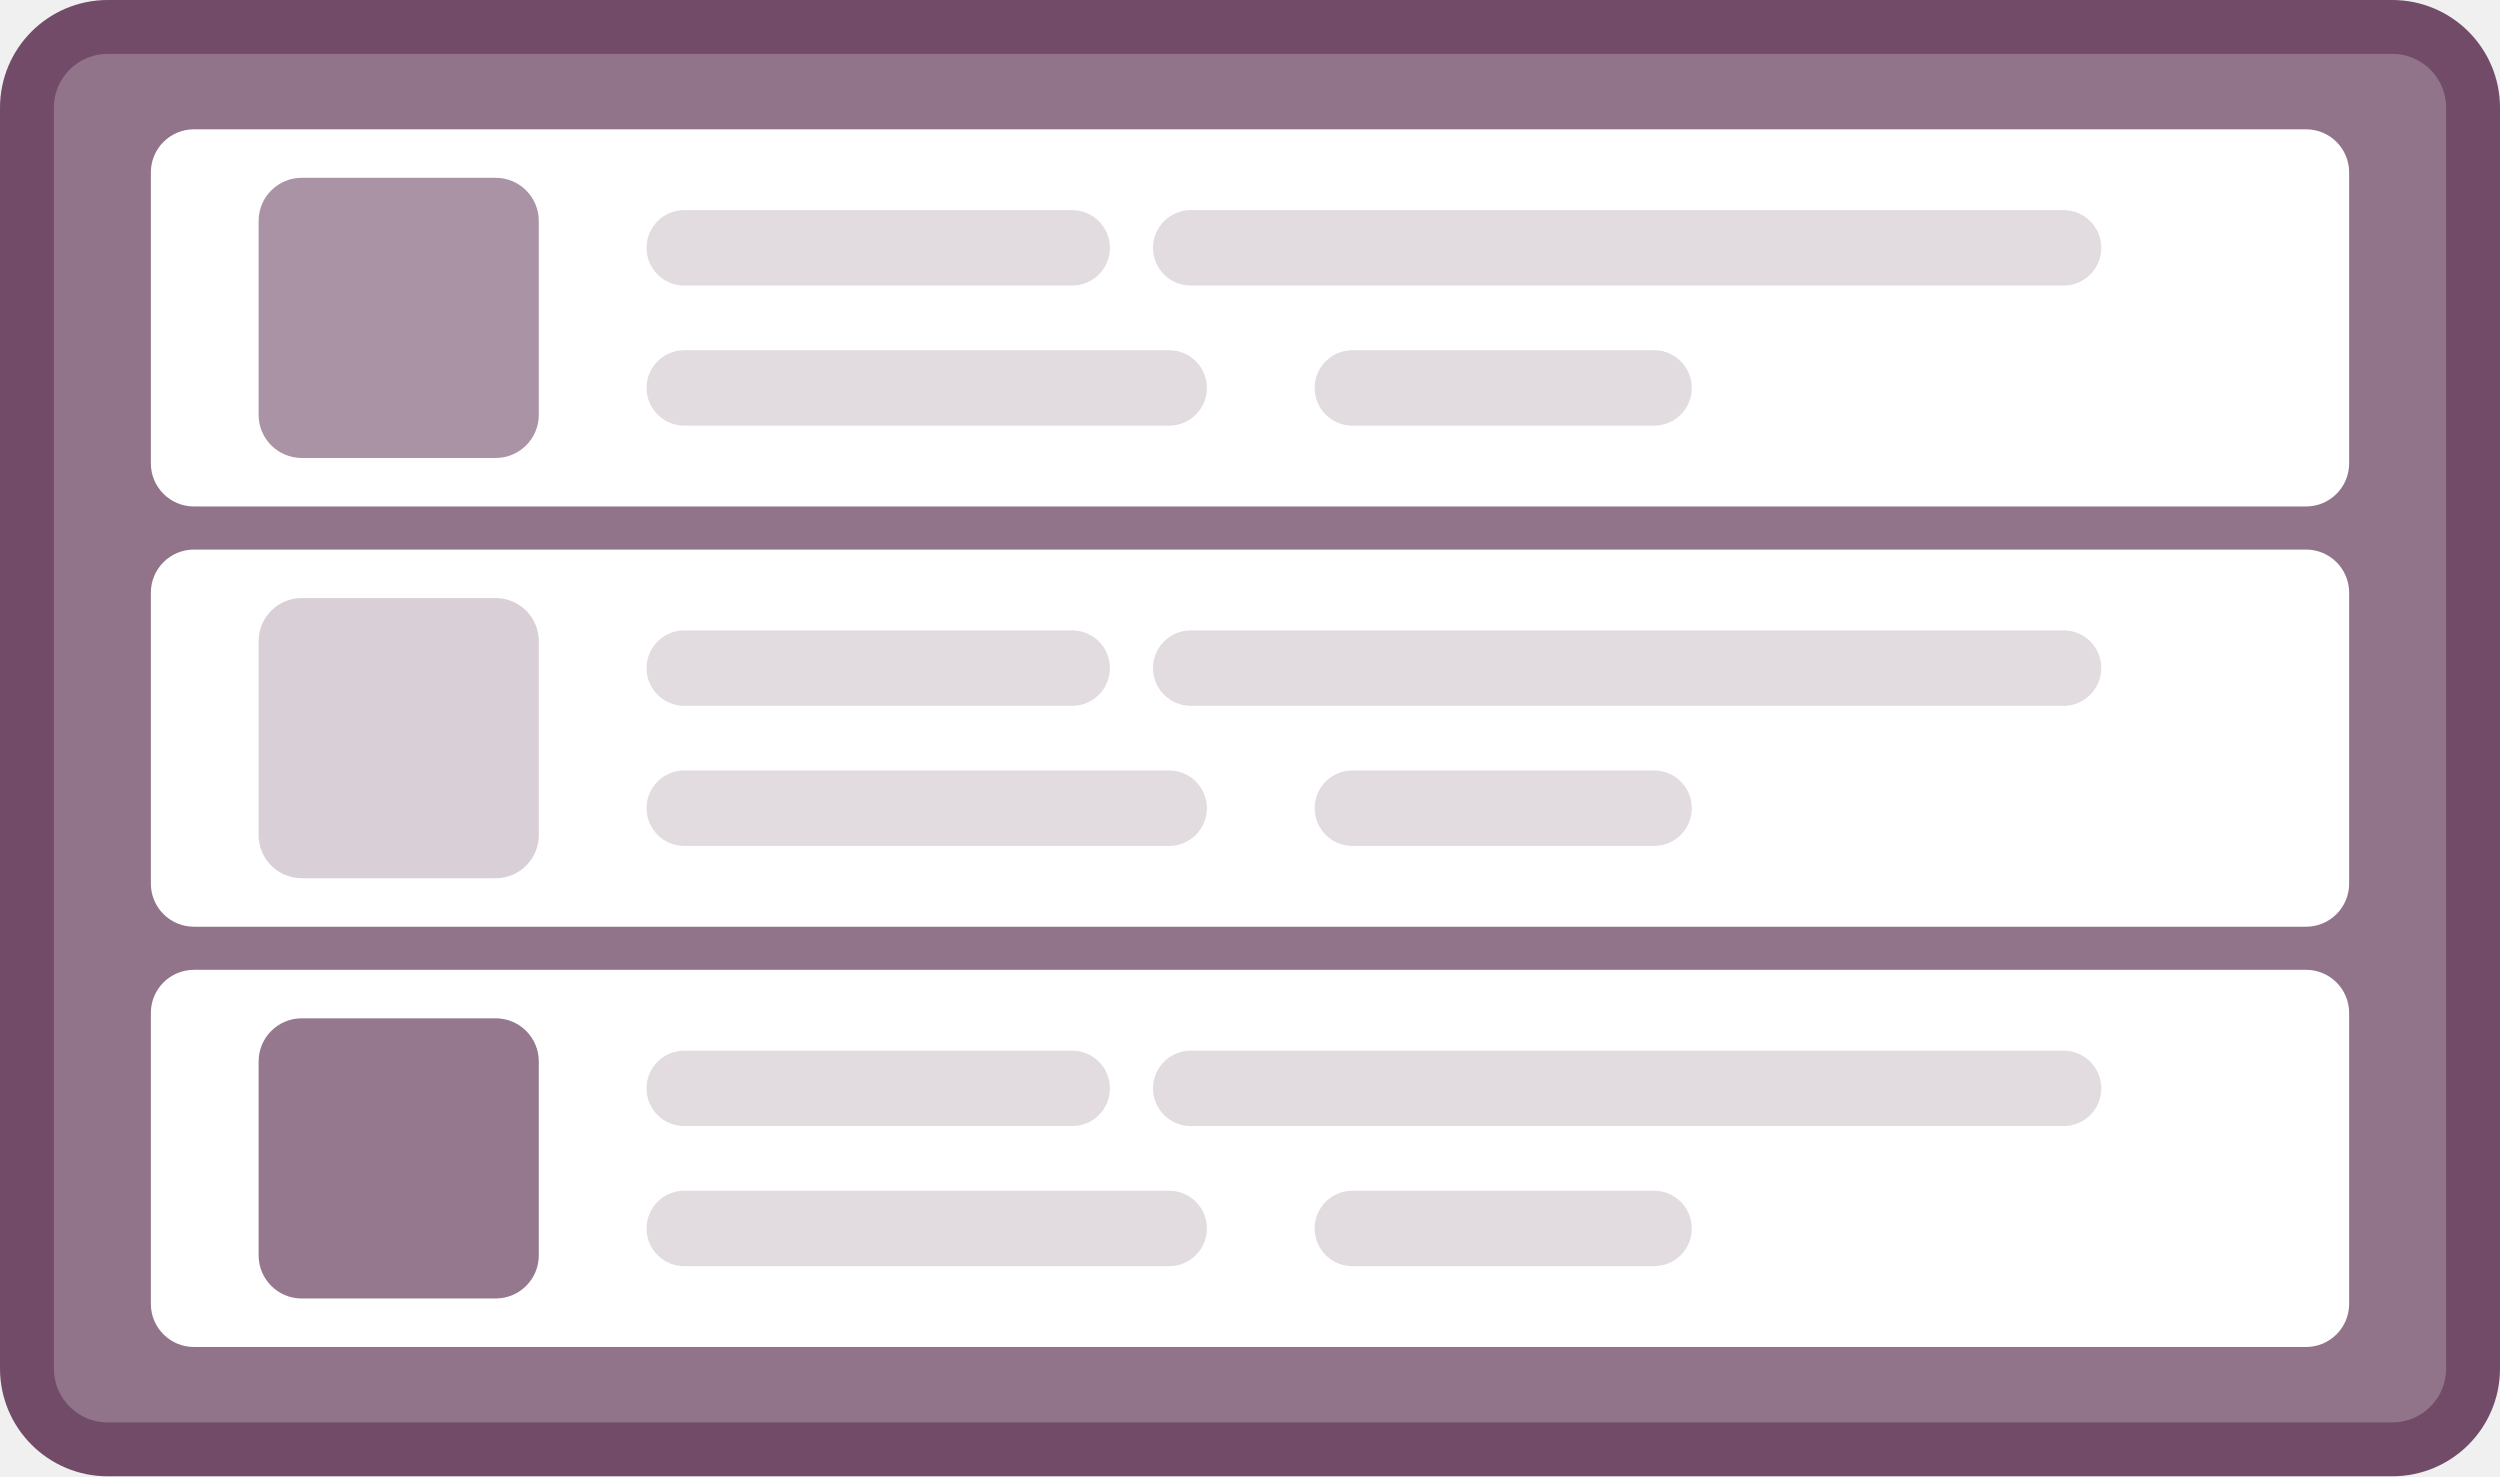
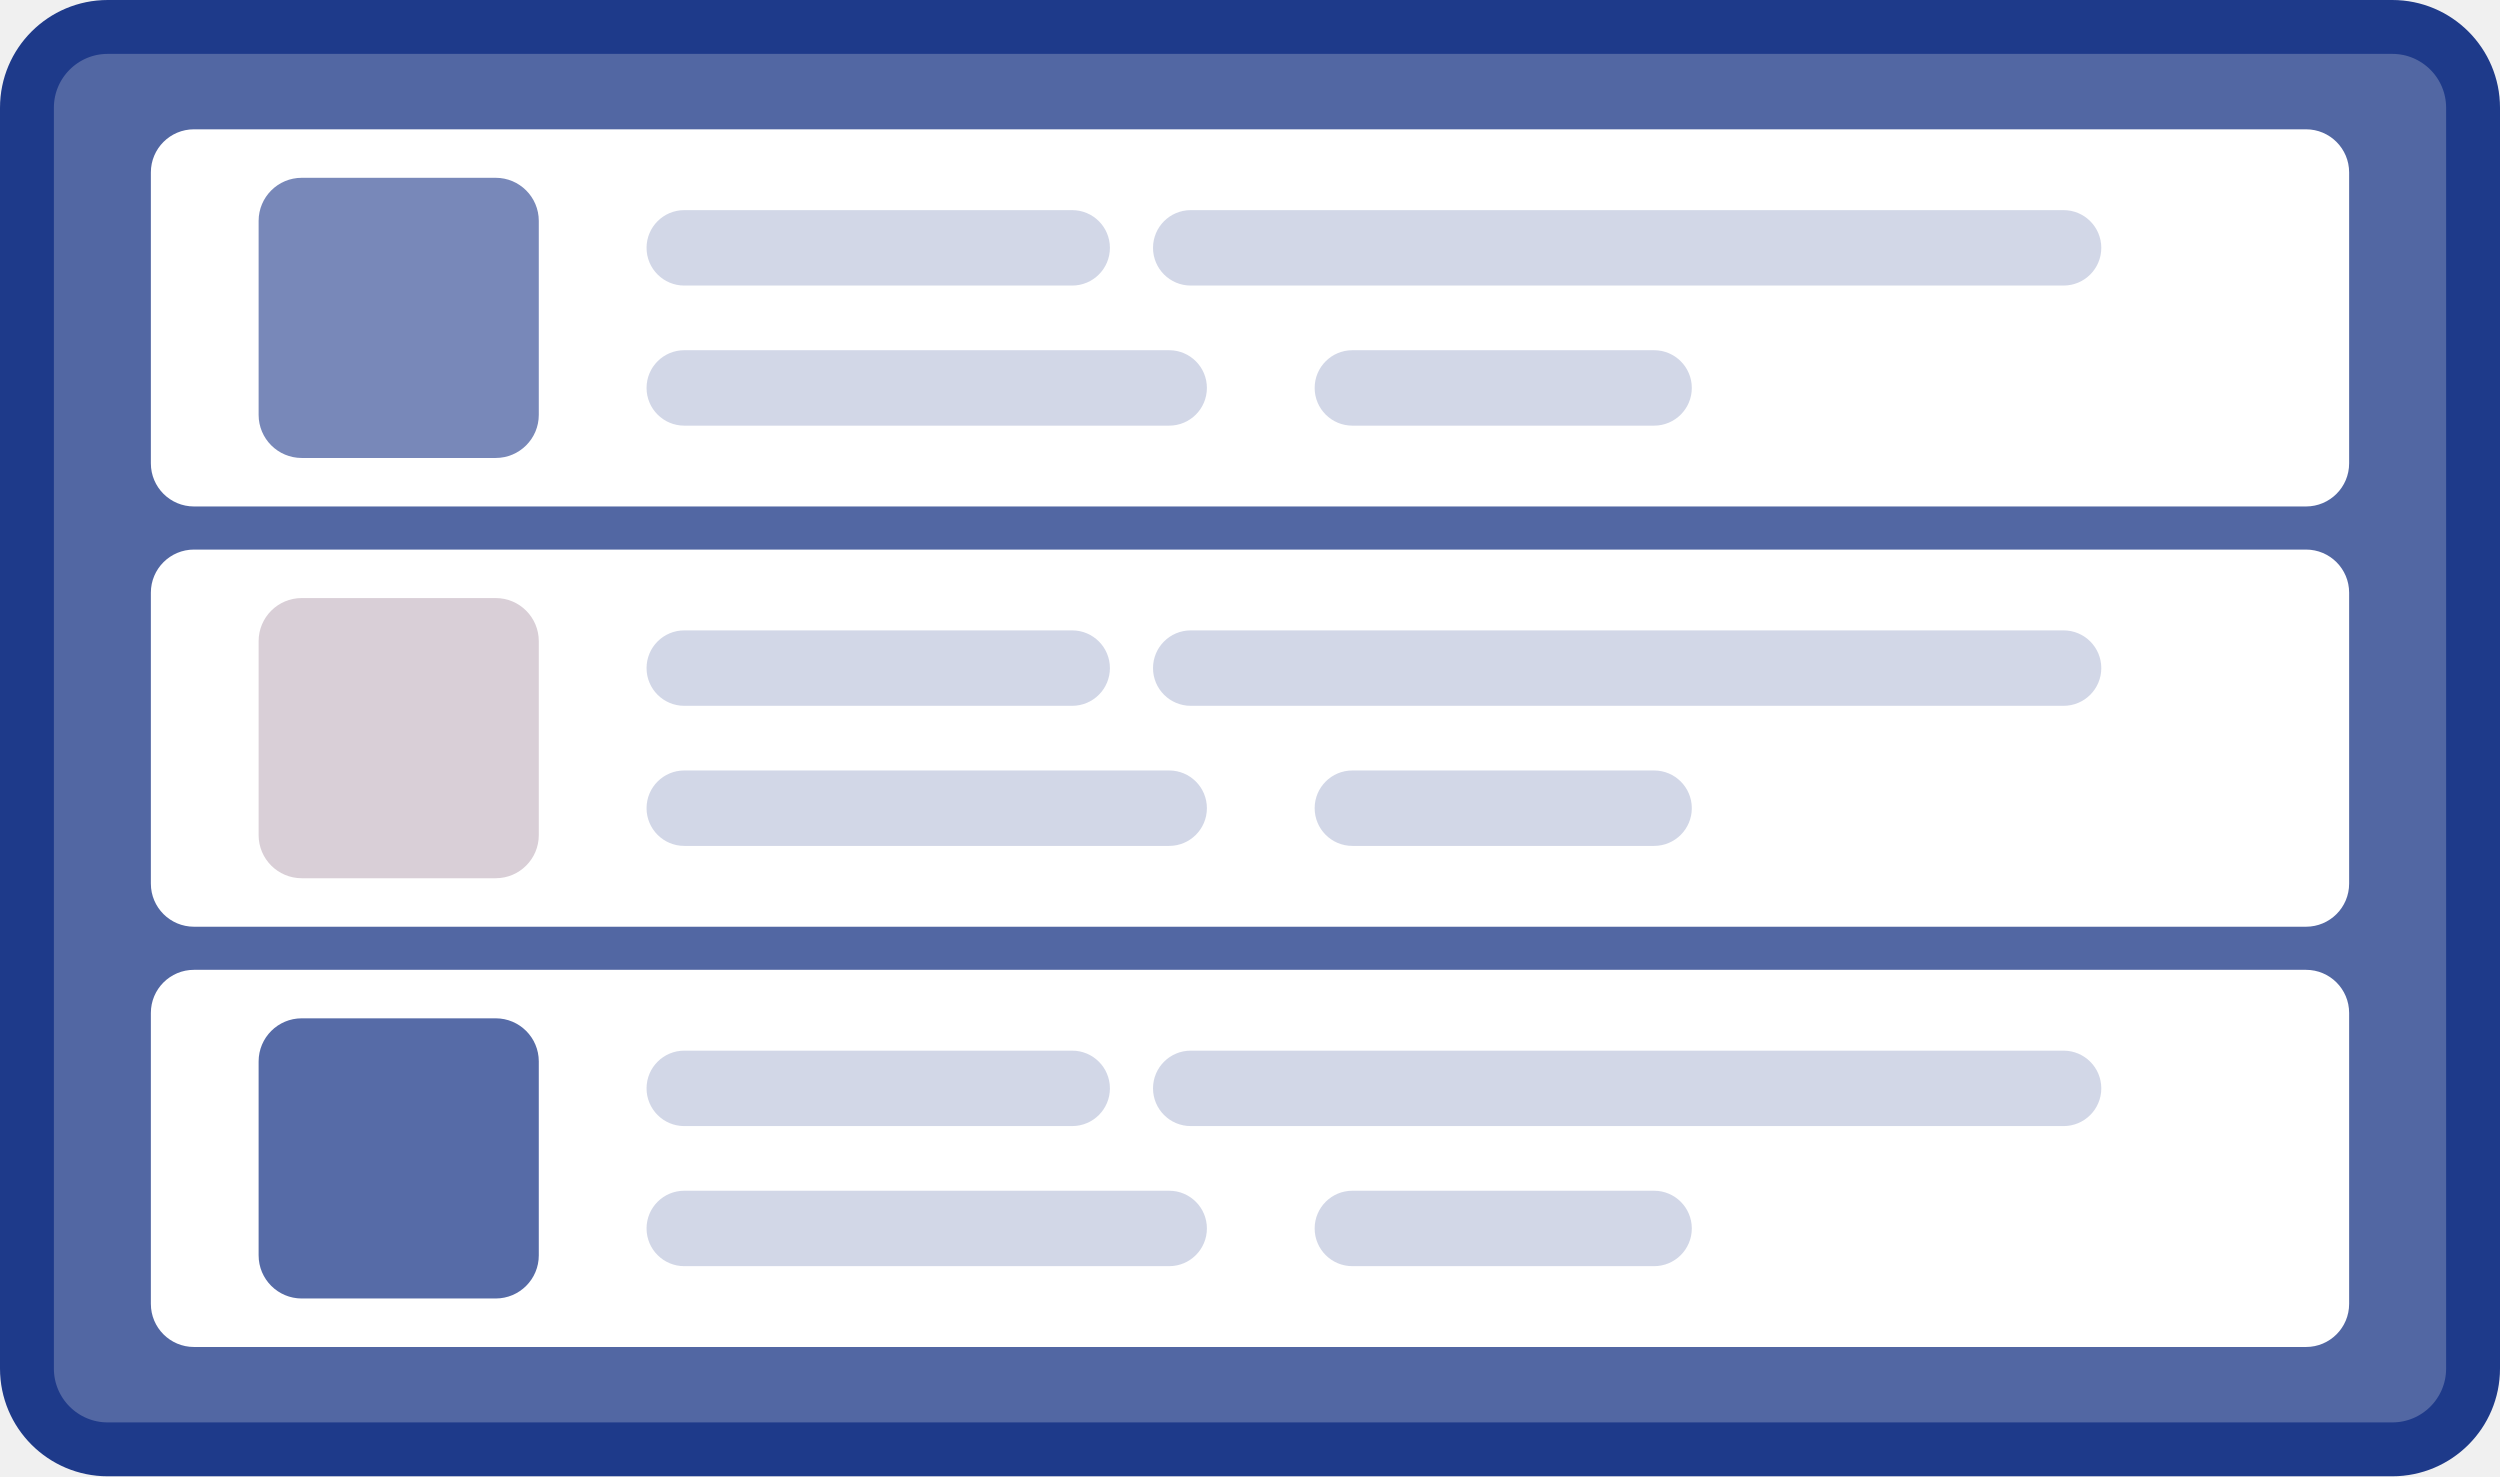
<svg xmlns="http://www.w3.org/2000/svg" width="232" height="137" viewBox="0 0 232 137" fill="none">
-   <path d="M10 2.5H222C226.142 2.5 229.5 5.858 229.5 10V127C229.5 131.142 226.142 134.5 222 134.5H10C5.858 134.5 2.5 131.142 2.5 127V10C2.5 5.858 5.858 2.5 10 2.5Z" fill="#714B67" fill-opacity="0.75" stroke="#714B67" stroke-width="5" />
+   <path d="M10 2.5H222C226.142 2.5 229.5 5.858 229.5 10V127C229.5 131.142 226.142 134.5 222 134.5H10C5.858 134.5 2.5 131.142 2.5 127V10C2.5 5.858 5.858 2.5 10 2.5Z" fill="#1E3A8A" fill-opacity="0.75" stroke="#1E3A8A" stroke-width="5" />
  <g clip-path="url(#clip0_11_116)">
    <rect x="14" y="51" width="204" height="35" rx="4" fill="white" />
    <rect x="24" y="55.5" width="26" height="26" rx="4" fill="#D9CFD7" />
-     <rect x="60" y="58.5" width="43" height="7" rx="3.5" fill="#714B67" fill-opacity="0.2" />
-     <rect x="107" y="58.5" width="88" height="7" rx="3.5" fill="#714B67" fill-opacity="0.2" />
-     <rect x="60" y="71.5" width="52" height="7" rx="3.5" fill="#714B67" fill-opacity="0.2" />
-     <rect x="122" y="71.5" width="35" height="7" rx="3.5" fill="#714B67" fill-opacity="0.2" />
+     <rect x="60" y="58.5" width="43" height="7" rx="3.5" fill="#1E3A8A" fill-opacity="0.2" />
+     <rect x="107" y="58.5" width="88" height="7" rx="3.5" fill="#1E3A8A" fill-opacity="0.2" />
+     <rect x="60" y="71.5" width="52" height="7" rx="3.5" fill="#1E3A8A" fill-opacity="0.2" />
+     <rect x="122" y="71.5" width="35" height="7" rx="3.5" fill="#1E3A8A" fill-opacity="0.2" />
  </g>
  <g clip-path="url(#clip1_11_116)">
    <rect x="14" y="90" width="204" height="35" rx="4" fill="white" />
-     <rect x="24" y="94.5" width="26" height="26" rx="4" fill="#714B67" fill-opacity="0.75" />
-     <rect x="60" y="97.5" width="43" height="7" rx="3.5" fill="#714B67" fill-opacity="0.2" />
-     <rect x="107" y="97.5" width="88" height="7" rx="3.5" fill="#714B67" fill-opacity="0.2" />
-     <rect x="60" y="110.5" width="52" height="7" rx="3.5" fill="#714B67" fill-opacity="0.2" />
-     <rect x="122" y="110.5" width="35" height="7" rx="3.5" fill="#714B67" fill-opacity="0.2" />
+     <rect x="24" y="94.5" width="26" height="26" rx="4" fill="#1E3A8A" fill-opacity="0.75" />
+     <rect x="60" y="97.5" width="43" height="7" rx="3.5" fill="#1E3A8A" fill-opacity="0.2" />
+     <rect x="107" y="97.5" width="88" height="7" rx="3.5" fill="#1E3A8A" fill-opacity="0.2" />
+     <rect x="60" y="110.5" width="52" height="7" rx="3.5" fill="#1E3A8A" fill-opacity="0.2" />
+     <rect x="122" y="110.5" width="35" height="7" rx="3.5" fill="#1E3A8A" fill-opacity="0.2" />
  </g>
  <g clip-path="url(#clip2_11_116)">
    <rect x="14" y="12" width="204" height="35" rx="4" fill="white" />
-     <rect x="24" y="16.5" width="26" height="26" rx="4" fill="#714B67" fill-opacity="0.6" />
-     <rect x="60" y="19.5" width="43" height="7" rx="3.5" fill="#714B67" fill-opacity="0.2" />
-     <rect x="107" y="19.5" width="88" height="7" rx="3.5" fill="#714B67" fill-opacity="0.2" />
-     <rect x="60" y="32.5" width="52" height="7" rx="3.5" fill="#714B67" fill-opacity="0.2" />
-     <rect x="122" y="32.5" width="35" height="7" rx="3.5" fill="#714B67" fill-opacity="0.2" />
+     <rect x="24" y="16.5" width="26" height="26" rx="4" fill="#1E3A8A" fill-opacity="0.6" />
+     <rect x="60" y="19.5" width="43" height="7" rx="3.5" fill="#1E3A8A" fill-opacity="0.2" />
+     <rect x="107" y="19.5" width="88" height="7" rx="3.5" fill="#1E3A8A" fill-opacity="0.2" />
+     <rect x="60" y="32.5" width="52" height="7" rx="3.5" fill="#1E3A8A" fill-opacity="0.2" />
+     <rect x="122" y="32.5" width="35" height="7" rx="3.5" fill="#1E3A8A" fill-opacity="0.2" />
  </g>
  <defs>
    <clipPath id="clip0_11_116">
      <rect x="14" y="51" width="204" height="35" rx="4" fill="white" />
    </clipPath>
    <clipPath id="clip1_11_116">
      <rect x="14" y="90" width="204" height="35" rx="4" fill="white" />
    </clipPath>
    <clipPath id="clip2_11_116">
      <rect x="14" y="12" width="204" height="35" rx="4" fill="white" />
    </clipPath>
  </defs>
</svg>
